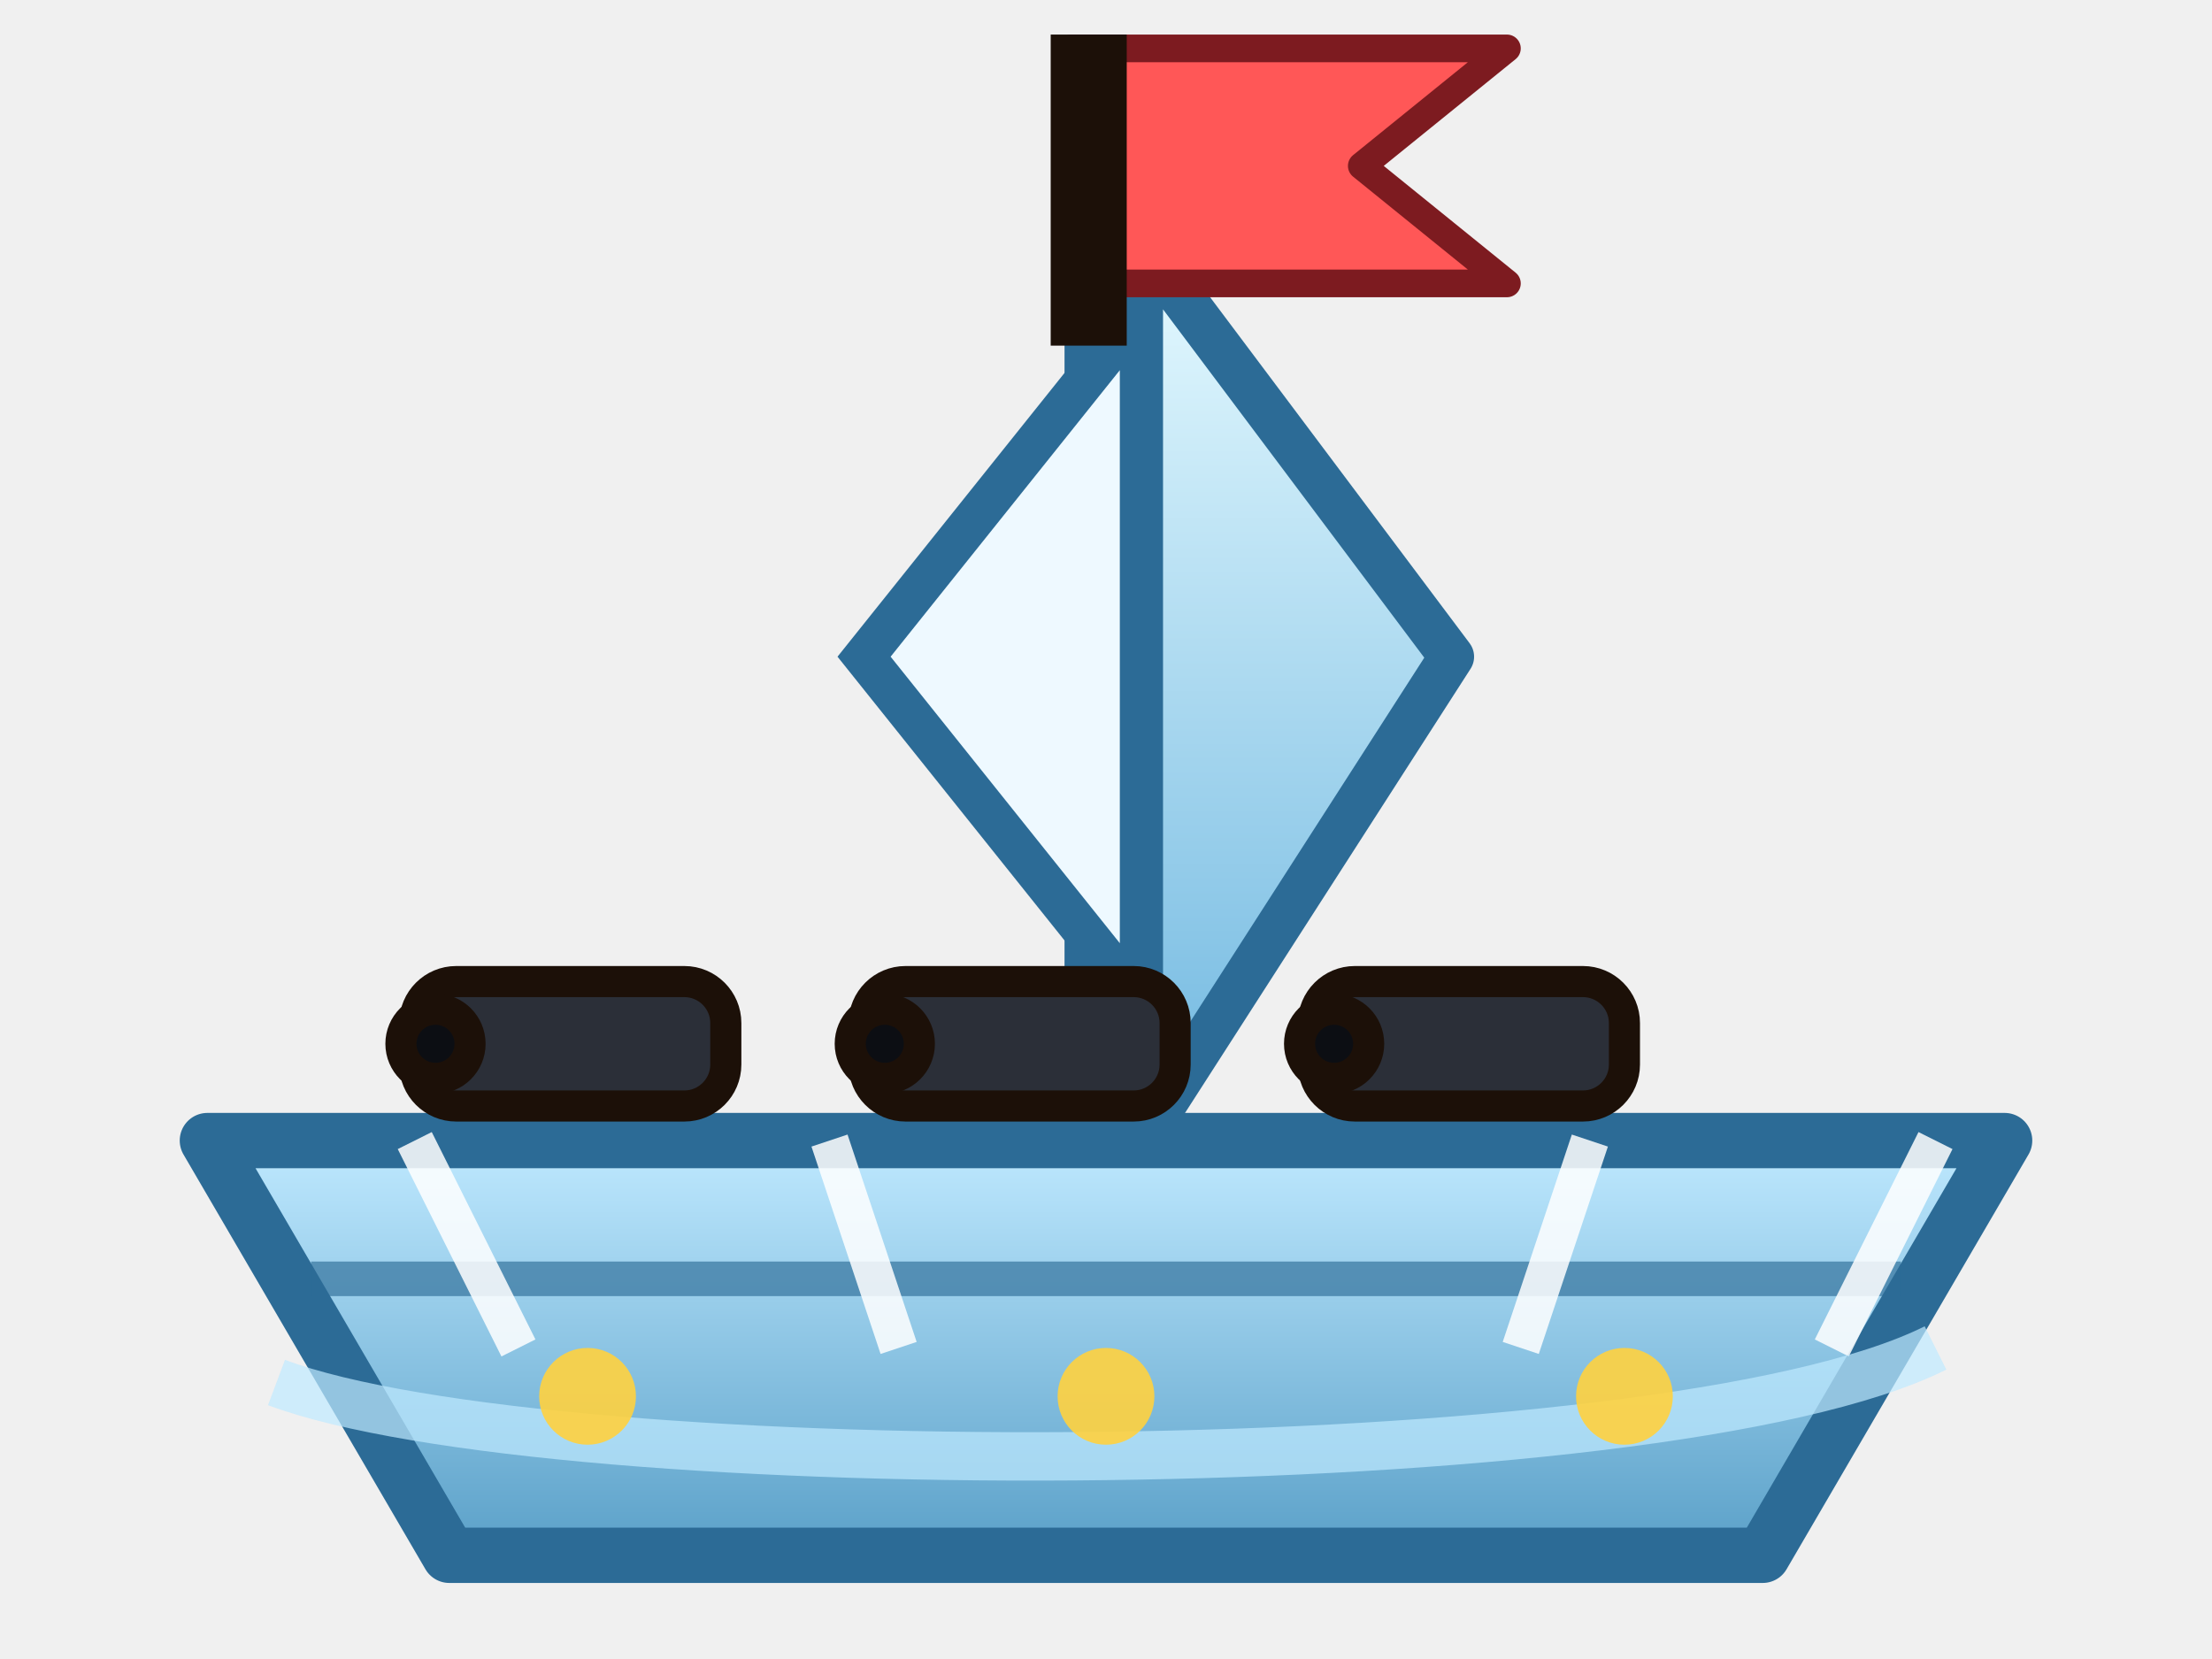
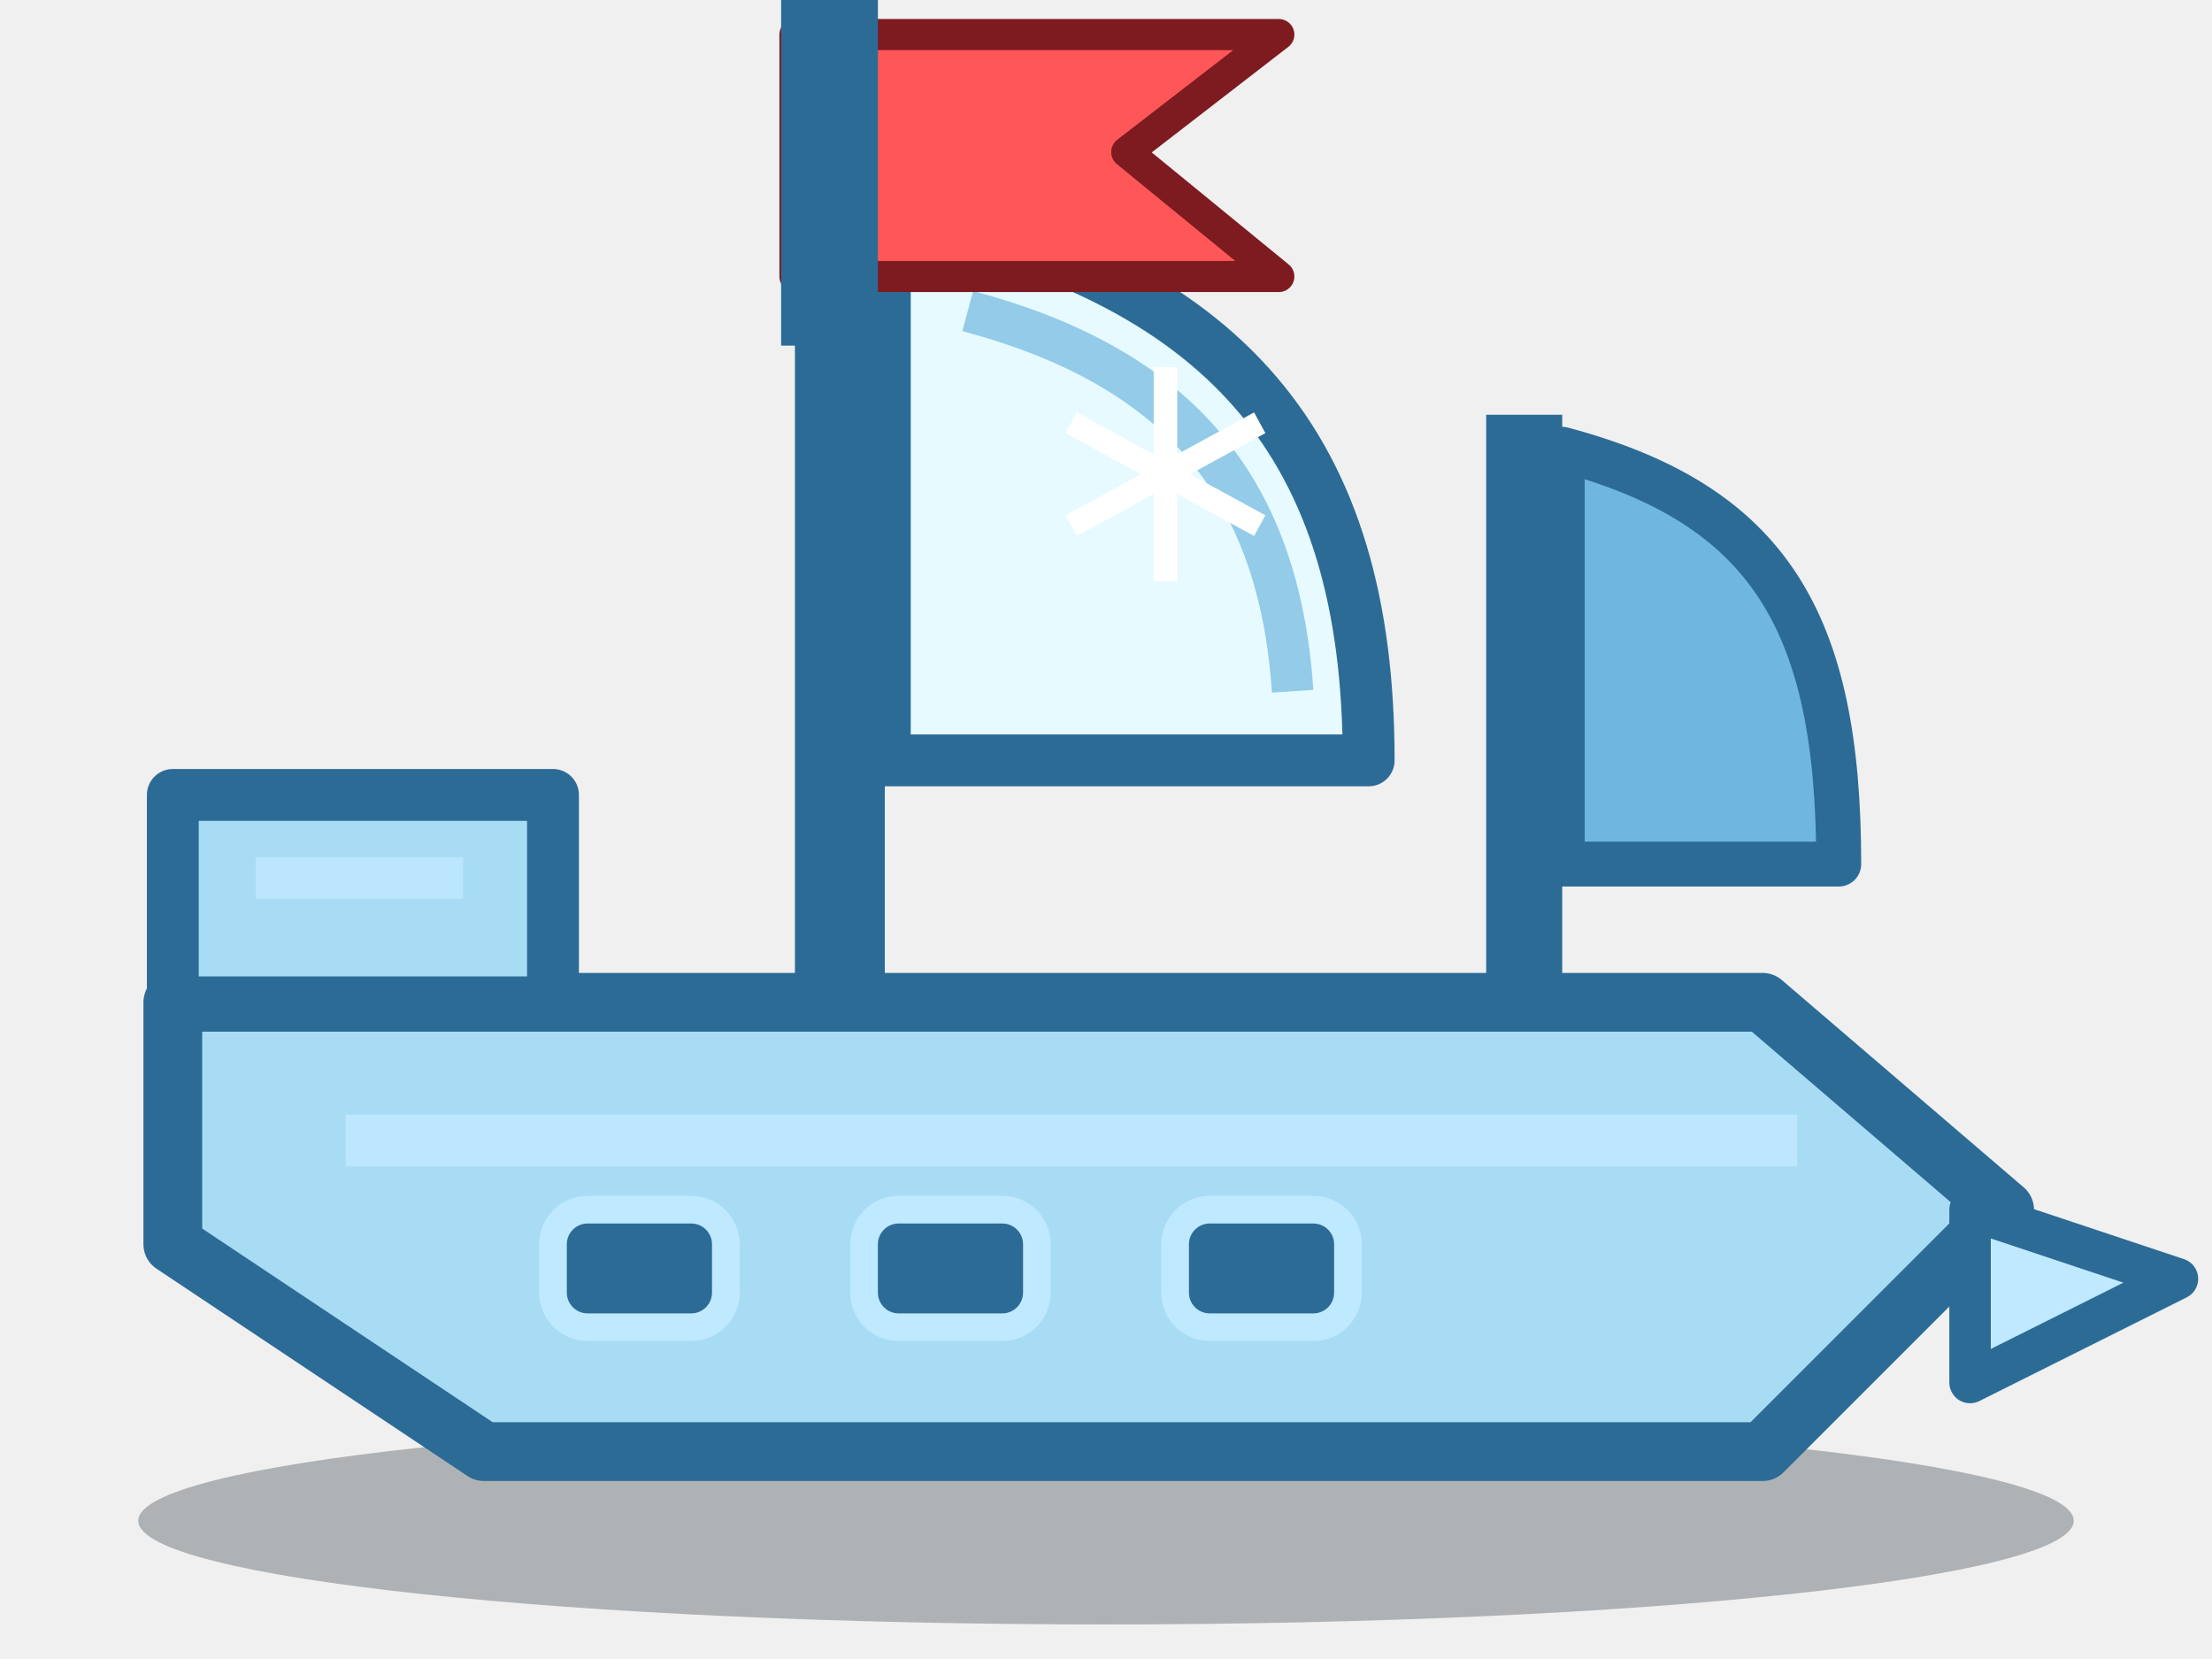
<svg xmlns="http://www.w3.org/2000/svg" viewBox="0 0 64 48" width="256" height="192">
-   <defs>
-     <linearGradient id="s" x1="0" y1="0" x2="0" y2="1">
-       <stop offset="0" stop-color="#e6faff" />
-       <stop offset="1" stop-color="#6fb7e0" />
-     </linearGradient>
-     <linearGradient id="h" x1="0" y1="0" x2="0" y2="1">
-       <stop offset="0" stop-color="#bfe9ff" />
-       <stop offset="1" stop-color="#5aa0c8" />
-     </linearGradient>
-   </defs>
-   <path d="M6 33h52l-7 12H13z" fill="url(#h)" stroke="#2c6b96" stroke-width="1.6" stroke-linejoin="round" />
-   <path d="M9 37h46" stroke="#2c6b96" stroke-width="1" opacity=".65" />
-   <rect x="30.8" y="5" width="2.4" height="28" fill="#2c6b96" />
-   <path d="M33 7l9 12-9 14z" fill="url(#s)" stroke="#2c6b96" stroke-width="1.3" stroke-linejoin="round" />
-   <path d="M33 9l-8 10 8 10z" fill="#eef9ff" stroke="#2c6b96" stroke-width="1.2" />
-   <g stroke="#ffffff" stroke-width="1.1" opacity=".85">
-     <path d="M12 33l3 6M24 33l2 6M46 33l-2 6M56 33l-3 6" />
+   <ellipse cx="32" cy="44" rx="28" ry="3" fill="#04121c" opacity=".28" />
+   <path d="M5 29h46l7 6-7 7H14l-9-6z" fill="#a8dcf5" stroke="#2c6b96" stroke-width="1.7" stroke-linejoin="round" />
+   <path d="M10 33h42" stroke="#bfe9ff" stroke-width="1.5" opacity=".85" />
+   <path d="M5 29v-6h11v6z" fill="#a8dcf5" stroke="#2c6b96" stroke-width="1.5" stroke-linejoin="round" />
+   <path d="M7.4 25.4h6" stroke="#bfe9ff" stroke-width="1.2" opacity=".8" />
+   <g fill="#2c6b96" stroke="#bfe9ff" stroke-width=".8">
+     <rect x="16" y="35" width="5" height="3.4" rx="1" />
+     <rect x="25" y="35" width="5" height="3.4" rx="1" />
+     <rect x="34" y="35" width="5" height="3.4" rx="1" />
  </g>
-   <path d="M8 40c8 3 40 3 48-1" stroke="#bfe9ff" stroke-width="1.4" fill="none" opacity=".7" />
-   <g stroke="#1c1008" stroke-width=".9" stroke-linejoin="round">
-     <g fill="#2b2f38">
-       <rect x="12" y="28.4" width="9" height="3.6" rx="1.2" />
-       <rect x="25" y="28.4" width="9" height="3.6" rx="1.2" />
-       <rect x="38" y="28.4" width="9" height="3.6" rx="1.2" />
-     </g>
-     <g fill="#0c0e13">
-       <circle cx="12.6" cy="30.2" r="1" />
-       <circle cx="25.6" cy="30.2" r="1" />
-       <circle cx="38.6" cy="30.2" r="1" />
-     </g>
-     <path d="M31 1.4h12.6l-4.2 3.4 4.2 3.4H31z" fill="#ff5757" stroke="#7d1b20" stroke-width=".8" />
-     <path d="M30.4 1h2.2v9h-2.2z" fill="#1c1008" stroke="none" />
-     <g fill="#ffd23f" stroke="none" opacity=".9">
-       <circle cx="17" cy="40.4" r="1.4" />
-       <circle cx="32" cy="40.4" r="1.4" />
-       <circle cx="47" cy="40.4" r="1.4" />
+   <path d="M57 35l6 2-6 3z" fill="#bfe9ff" stroke="#2c6b96" stroke-width="1.2" stroke-linejoin="round" />
+   <rect x="23" y="4" width="2.6" height="25" fill="#2c6b96" />
+   <path d="M25.6 6c10 2 14 7 14 16h-14z" fill="#e6faff" stroke="#2c6b96" stroke-width="1.5" stroke-linejoin="round" />
+   <path d="M28 9c6 1.6 9 5 9.4 11" stroke="#6fb7e0" stroke-width="1.2" fill="none" opacity=".7" />
+   <g transform="translate(30 10) scale(.62)">
+     <g stroke="#ffffff" stroke-width="1.1" fill="none">
+       <path d="M6 1v10M1.6 3.6l8.8 4.8M10.4 3.6L1.6 8.4" />
    </g>
  </g>
+   <rect x="43" y="12" width="2.2" height="17" fill="#2c6b96" />
+   <path d="M45.2 13c6 1.6 8 5 8 12h-8z" fill="#6fb7e0" stroke="#2c6b96" stroke-width="1.3" stroke-linejoin="round" />
+   <path d="M23 1h14l-4.4 3.4L37 8H23z" fill="#ff5757" stroke="#7d1b20" stroke-width=".9" stroke-linejoin="round" />
+   <path d="M22.6 0h2.8v10h-2.8z" fill="#2c6b96" />
</svg>
